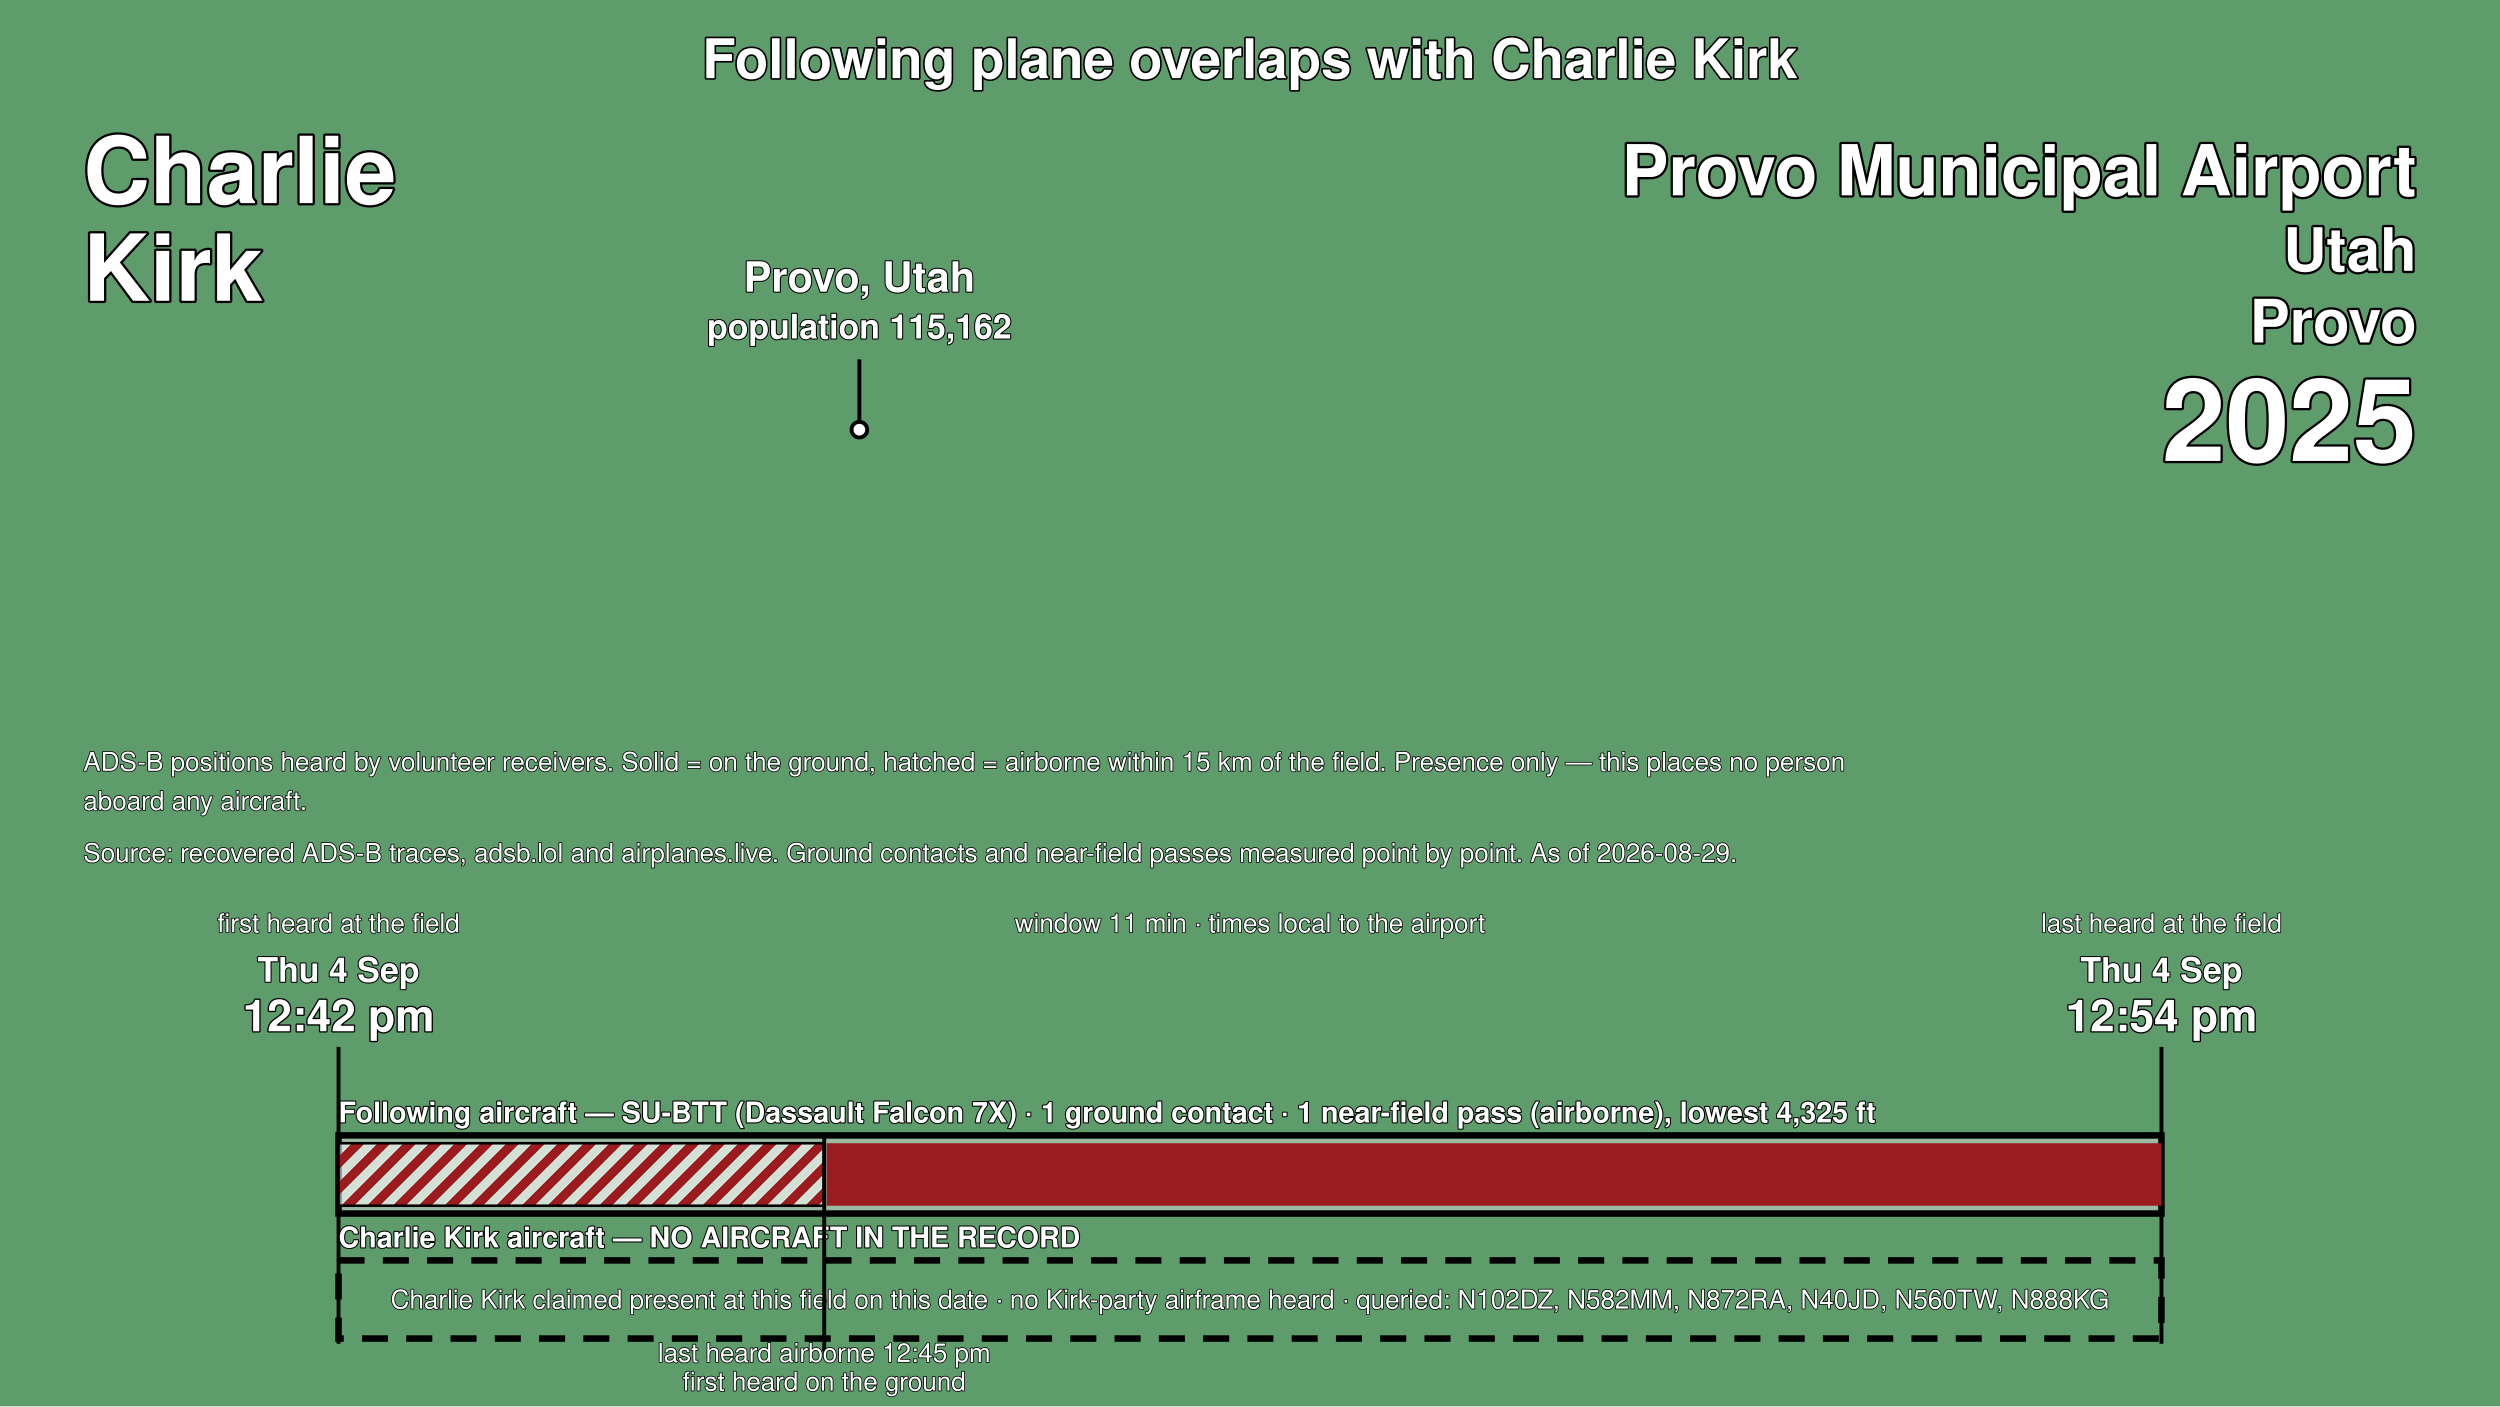
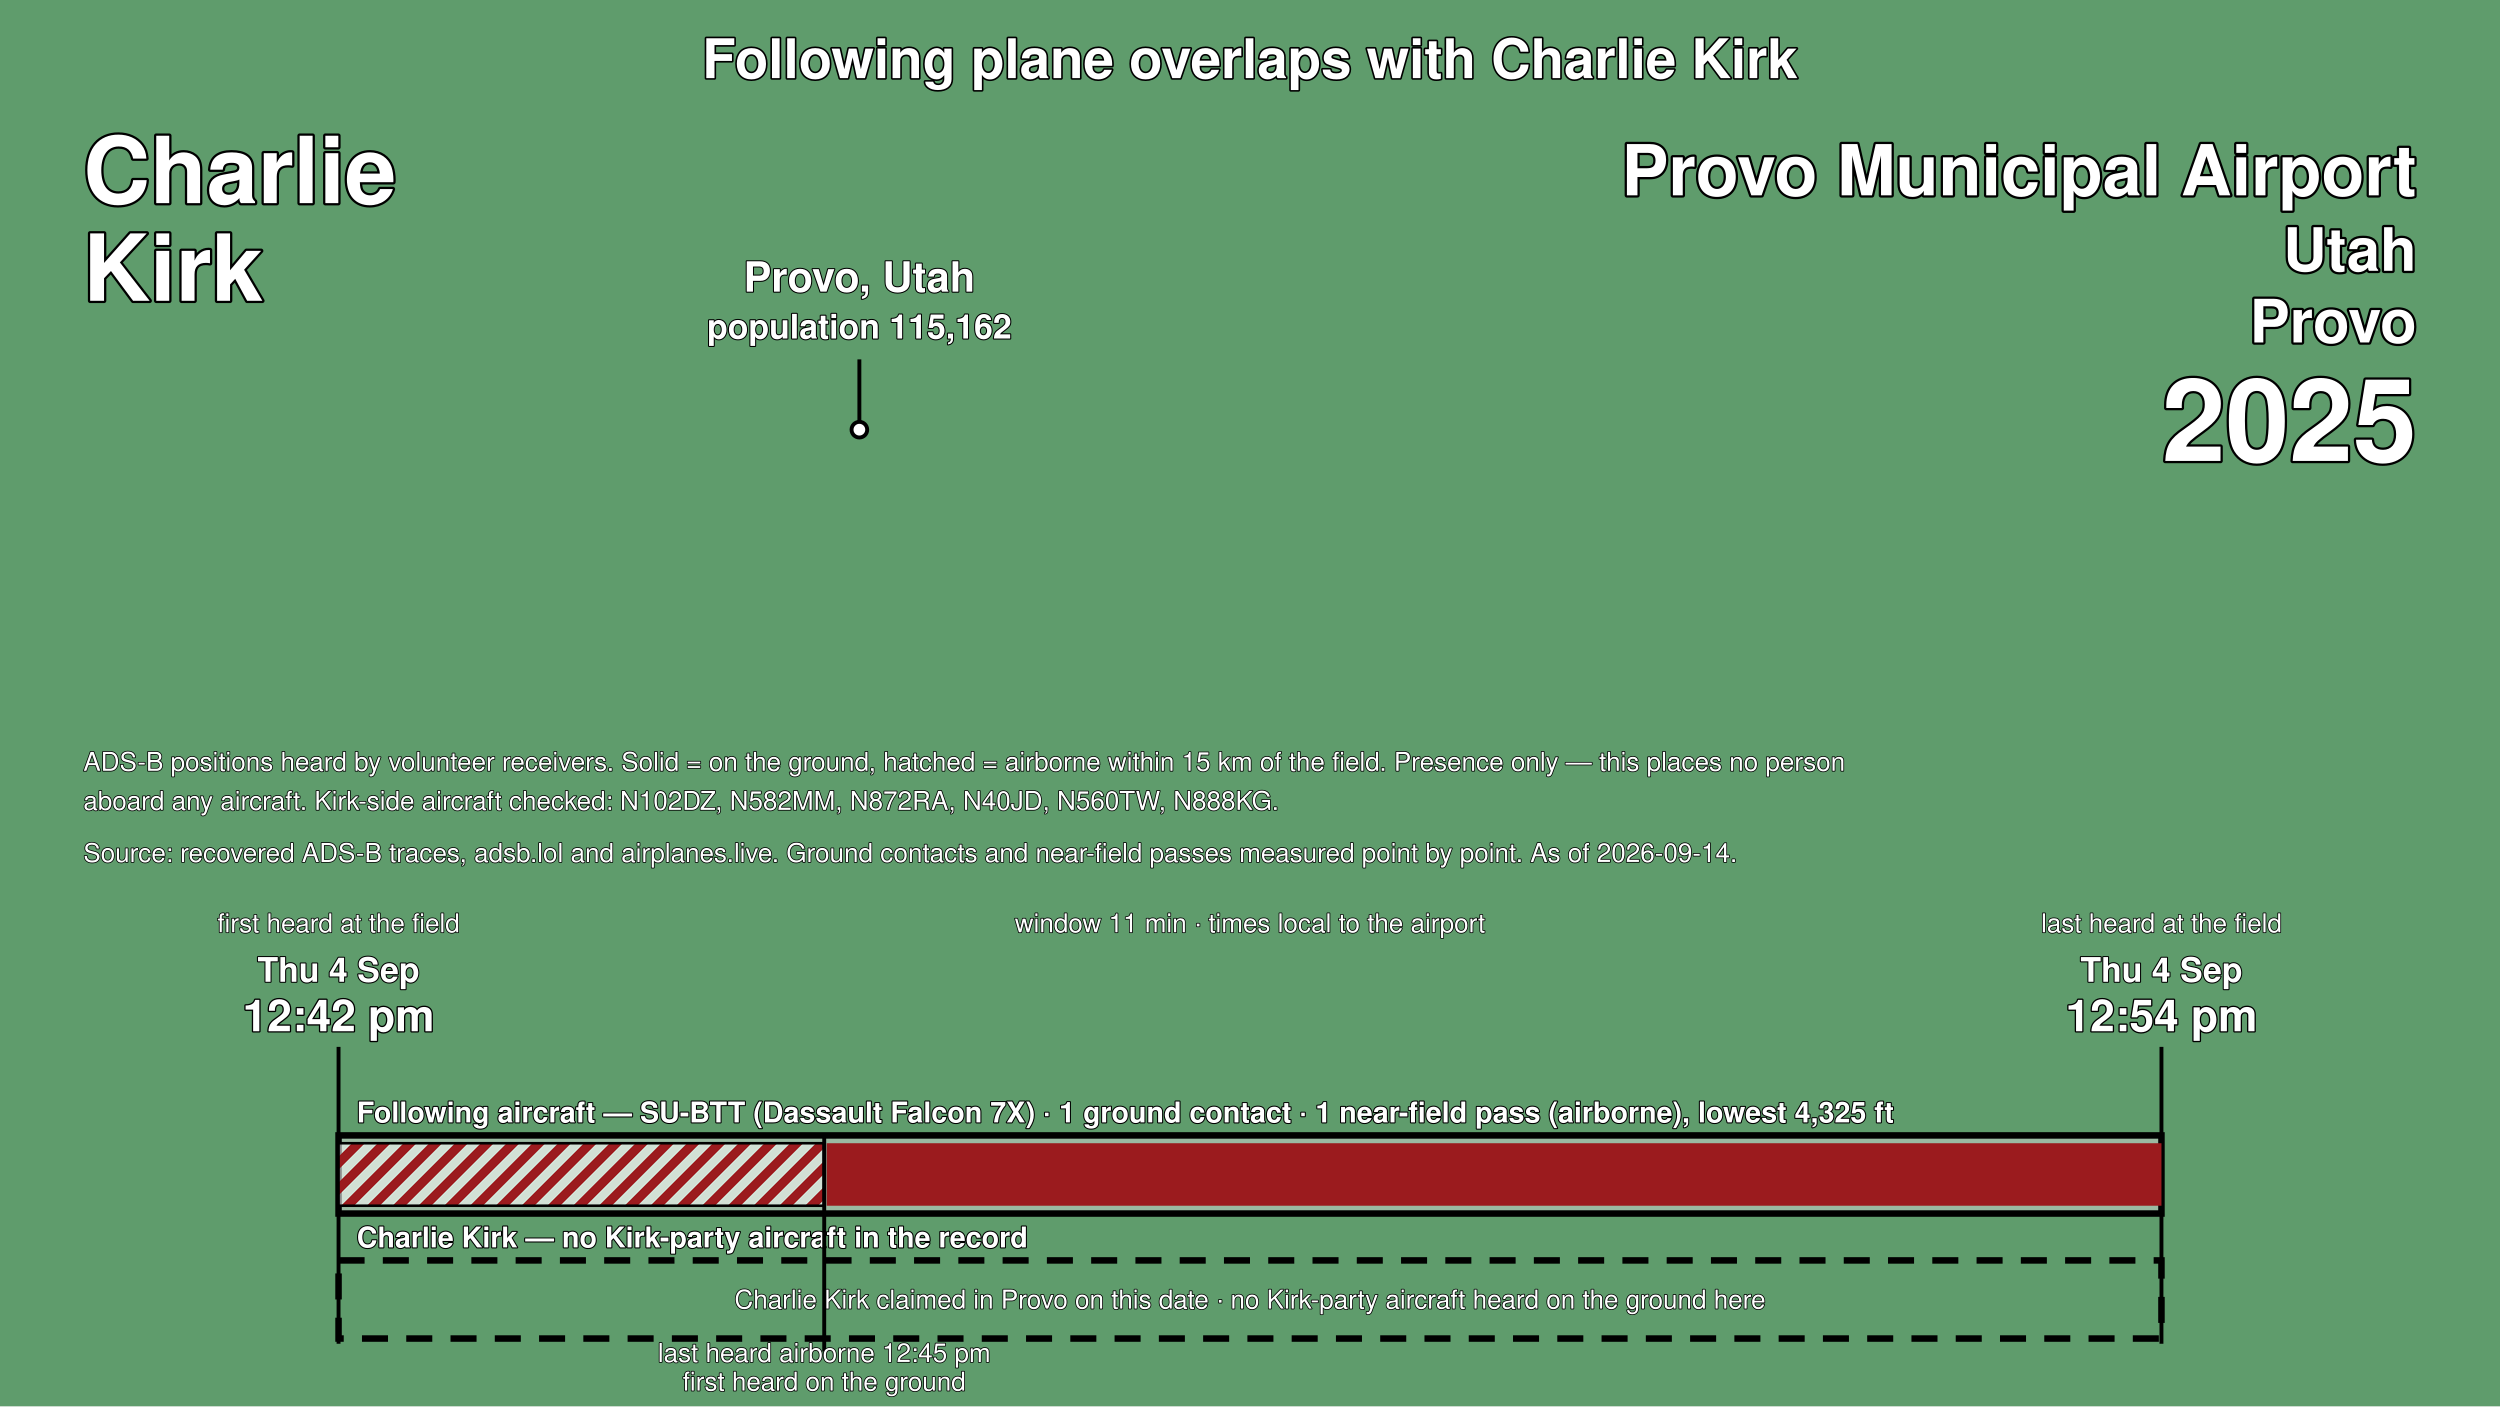
<svg xmlns="http://www.w3.org/2000/svg" viewBox="0 0 1920 1080" width="1920" height="1080" role="img">
  <rect x="0" y="0" width="1920" height="1080" fill="#5F9C6C" />
  <style>
    .t  { font-family: "Helvetica Neue", Helvetica, Arial, sans-serif;
          fill: #FFFFFF; stroke: #000000; paint-order: stroke; stroke-linejoin: round; }
    .xl { font-weight: 800; stroke-width: 3.5px; }
    .lg { font-weight: 600; stroke-width: 2.5px; }
    .md { font-weight: 700; stroke-width: 2px; }
    .sm { font-weight: 600; stroke-width: 1.6px; }
    .xs { font-size: 20px; font-weight: 500; stroke-width: 1.2px; }
  </style>
  <defs>
    <pattern id="passHatch" width="14" height="14" patternUnits="userSpaceOnUse" patternTransform="rotate(45)">
      <rect width="14" height="14" fill="#FFFFFF" fill-opacity="0.55" />
      <rect width="7" height="14" fill="#9B1B1E" />
    </pattern>
    <pattern id="passHatchK" width="14" height="14" patternUnits="userSpaceOnUse" patternTransform="rotate(45)">
      <rect width="14" height="14" fill="#FFFFFF" fill-opacity="0.55" />
      <rect width="7" height="14" fill="#FFE21F" />
    </pattern>
  </defs>
  <text class="t lg" font-size="42" x="960" y="60" text-anchor="middle">Following plane overlaps with Charlie Kirk</text>
  <text class="t xl" font-size="71" x="64" y="156">Charlie</text>
  <text class="t xl" font-size="71" x="64" y="231">Kirk</text>
  <text class="t xl" font-size="54" x="1856" y="150" text-anchor="end">Provo Municipal Airport</text>
  <text class="t xl" font-size="46" x="1856" y="208" text-anchor="end">Utah</text>
  <text class="t xl" font-size="46" x="1856" y="263" text-anchor="end">Provo</text>
  <text class="t xl" font-size="88" x="1856" y="354" text-anchor="end">2025</text>
  <text class="t sm" font-size="32" x="660" y="224" text-anchor="middle">Provo, Utah</text>
  <text class="t sm" font-size="26" x="660" y="260" text-anchor="middle">population 115,162</text>
  <line x1="660" y1="276" x2="660" y2="330" stroke="#000000" stroke-width="3" />
  <circle cx="660" cy="330" r="6" fill="#FFFFFF" stroke="#000000" stroke-width="3" />
  <text class="t xs" x="260" y="716" text-anchor="middle">first heard at the field</text>
  <text class="t sm" font-size="26" x="260" y="754" text-anchor="middle">Thu 4 Sep</text>
  <text class="t md" font-size="34" x="260" y="792" text-anchor="middle">12:42 pm</text>
  <line x1="260" y1="804" x2="260" y2="1032" stroke="#000000" stroke-width="3" />
  <text class="t xs" x="1660" y="716" text-anchor="middle">last heard at the field</text>
  <text class="t sm" font-size="26" x="1660" y="754" text-anchor="middle">Thu 4 Sep</text>
  <text class="t md" font-size="34" x="1660" y="792" text-anchor="middle">12:54 pm</text>
  <line x1="1660" y1="804" x2="1660" y2="1032" stroke="#000000" stroke-width="3" />
  <text class="t xs" x="960" y="716" text-anchor="middle">window 11 min · times local to the airport</text>
-   <text class="t sm" font-size="22" x="260" y="862">Following aircraft — SU-BTT (Dassault Falcon 7X) · 1 ground contact · 1 near-field pass (airborne), lowest 4,325 ft</text>
+   <text class="t sm" font-size="22" x="274" y="862">Following aircraft — SU-BTT (Dassault Falcon 7X) · 1 ground contact · 1 near-field pass (airborne), lowest 4,325 ft</text>
  <rect x="260" y="872" width="1400" height="60" fill="#D9D9D9" fill-opacity="0.5" stroke="#000000" stroke-width="5" />
  <rect x="260.0" y="878" width="372.8" height="48" fill="url(#passHatch)" stroke="#000000" stroke-width="2" />
  <rect x="634.9" y="878" width="1025.1" height="48" fill="#9B1B1E" />
-   <text class="t sm" font-size="22" x="260" y="958">Charlie Kirk aircraft — NO AIRCRAFT IN THE RECORD</text>
+   <text class="t sm" font-size="22" x="274" y="958">Charlie Kirk — no Kirk-party aircraft in the record</text>
  <rect x="260" y="968" width="1400" height="60" fill="none" stroke="#000000" stroke-width="5" stroke-dasharray="20 14" />
-   <text class="t xs" font-size="17" x="960" y="1005" text-anchor="middle">Charlie Kirk claimed present at this field on this date · no Kirk-party airframe heard · queried: N102DZ, N582MM, N872RA, N40JD, N560TW, N888KG</text>
+   <text class="t xs" font-size="22" x="960" y="1005" text-anchor="middle">Charlie Kirk claimed in Provo on this date · no Kirk-party aircraft heard on the ground here</text>
  <line x1="633" y1="872" x2="633" y2="1038" stroke="#000000" stroke-width="3" />
  <text class="t xs" x="633" y="1046" text-anchor="middle">last heard airborne 12:45 pm</text>
  <text class="t xs" x="633" y="1068" text-anchor="middle">first heard on the ground</text>
  <text class="t xs" font-size="22" x="64" y="592">ADS-B positions heard by volunteer receivers. Solid = on the ground, hatched = airborne within 15 km of the field. Presence only — this places no person</text>
-   <text class="t xs" font-size="22" x="64" y="622">aboard any aircraft.</text>
-   <text class="t xs" font-size="22" x="64" y="662">Source: recovered ADS-B traces, adsb.lol and airplanes.live. Ground contacts and near-field passes measured point by point. As of 2026-08-29.</text>
+   <text class="t xs" font-size="22" x="64" y="622">aboard any aircraft. Kirk-side aircraft checked: N102DZ, N582MM, N872RA, N40JD, N560TW, N888KG.</text>
+   <text class="t xs" font-size="22" x="64" y="662">Source: recovered ADS-B traces, adsb.lol and airplanes.live. Ground contacts and near-field passes measured point by point. As of 2026-09-14.</text>
</svg>
